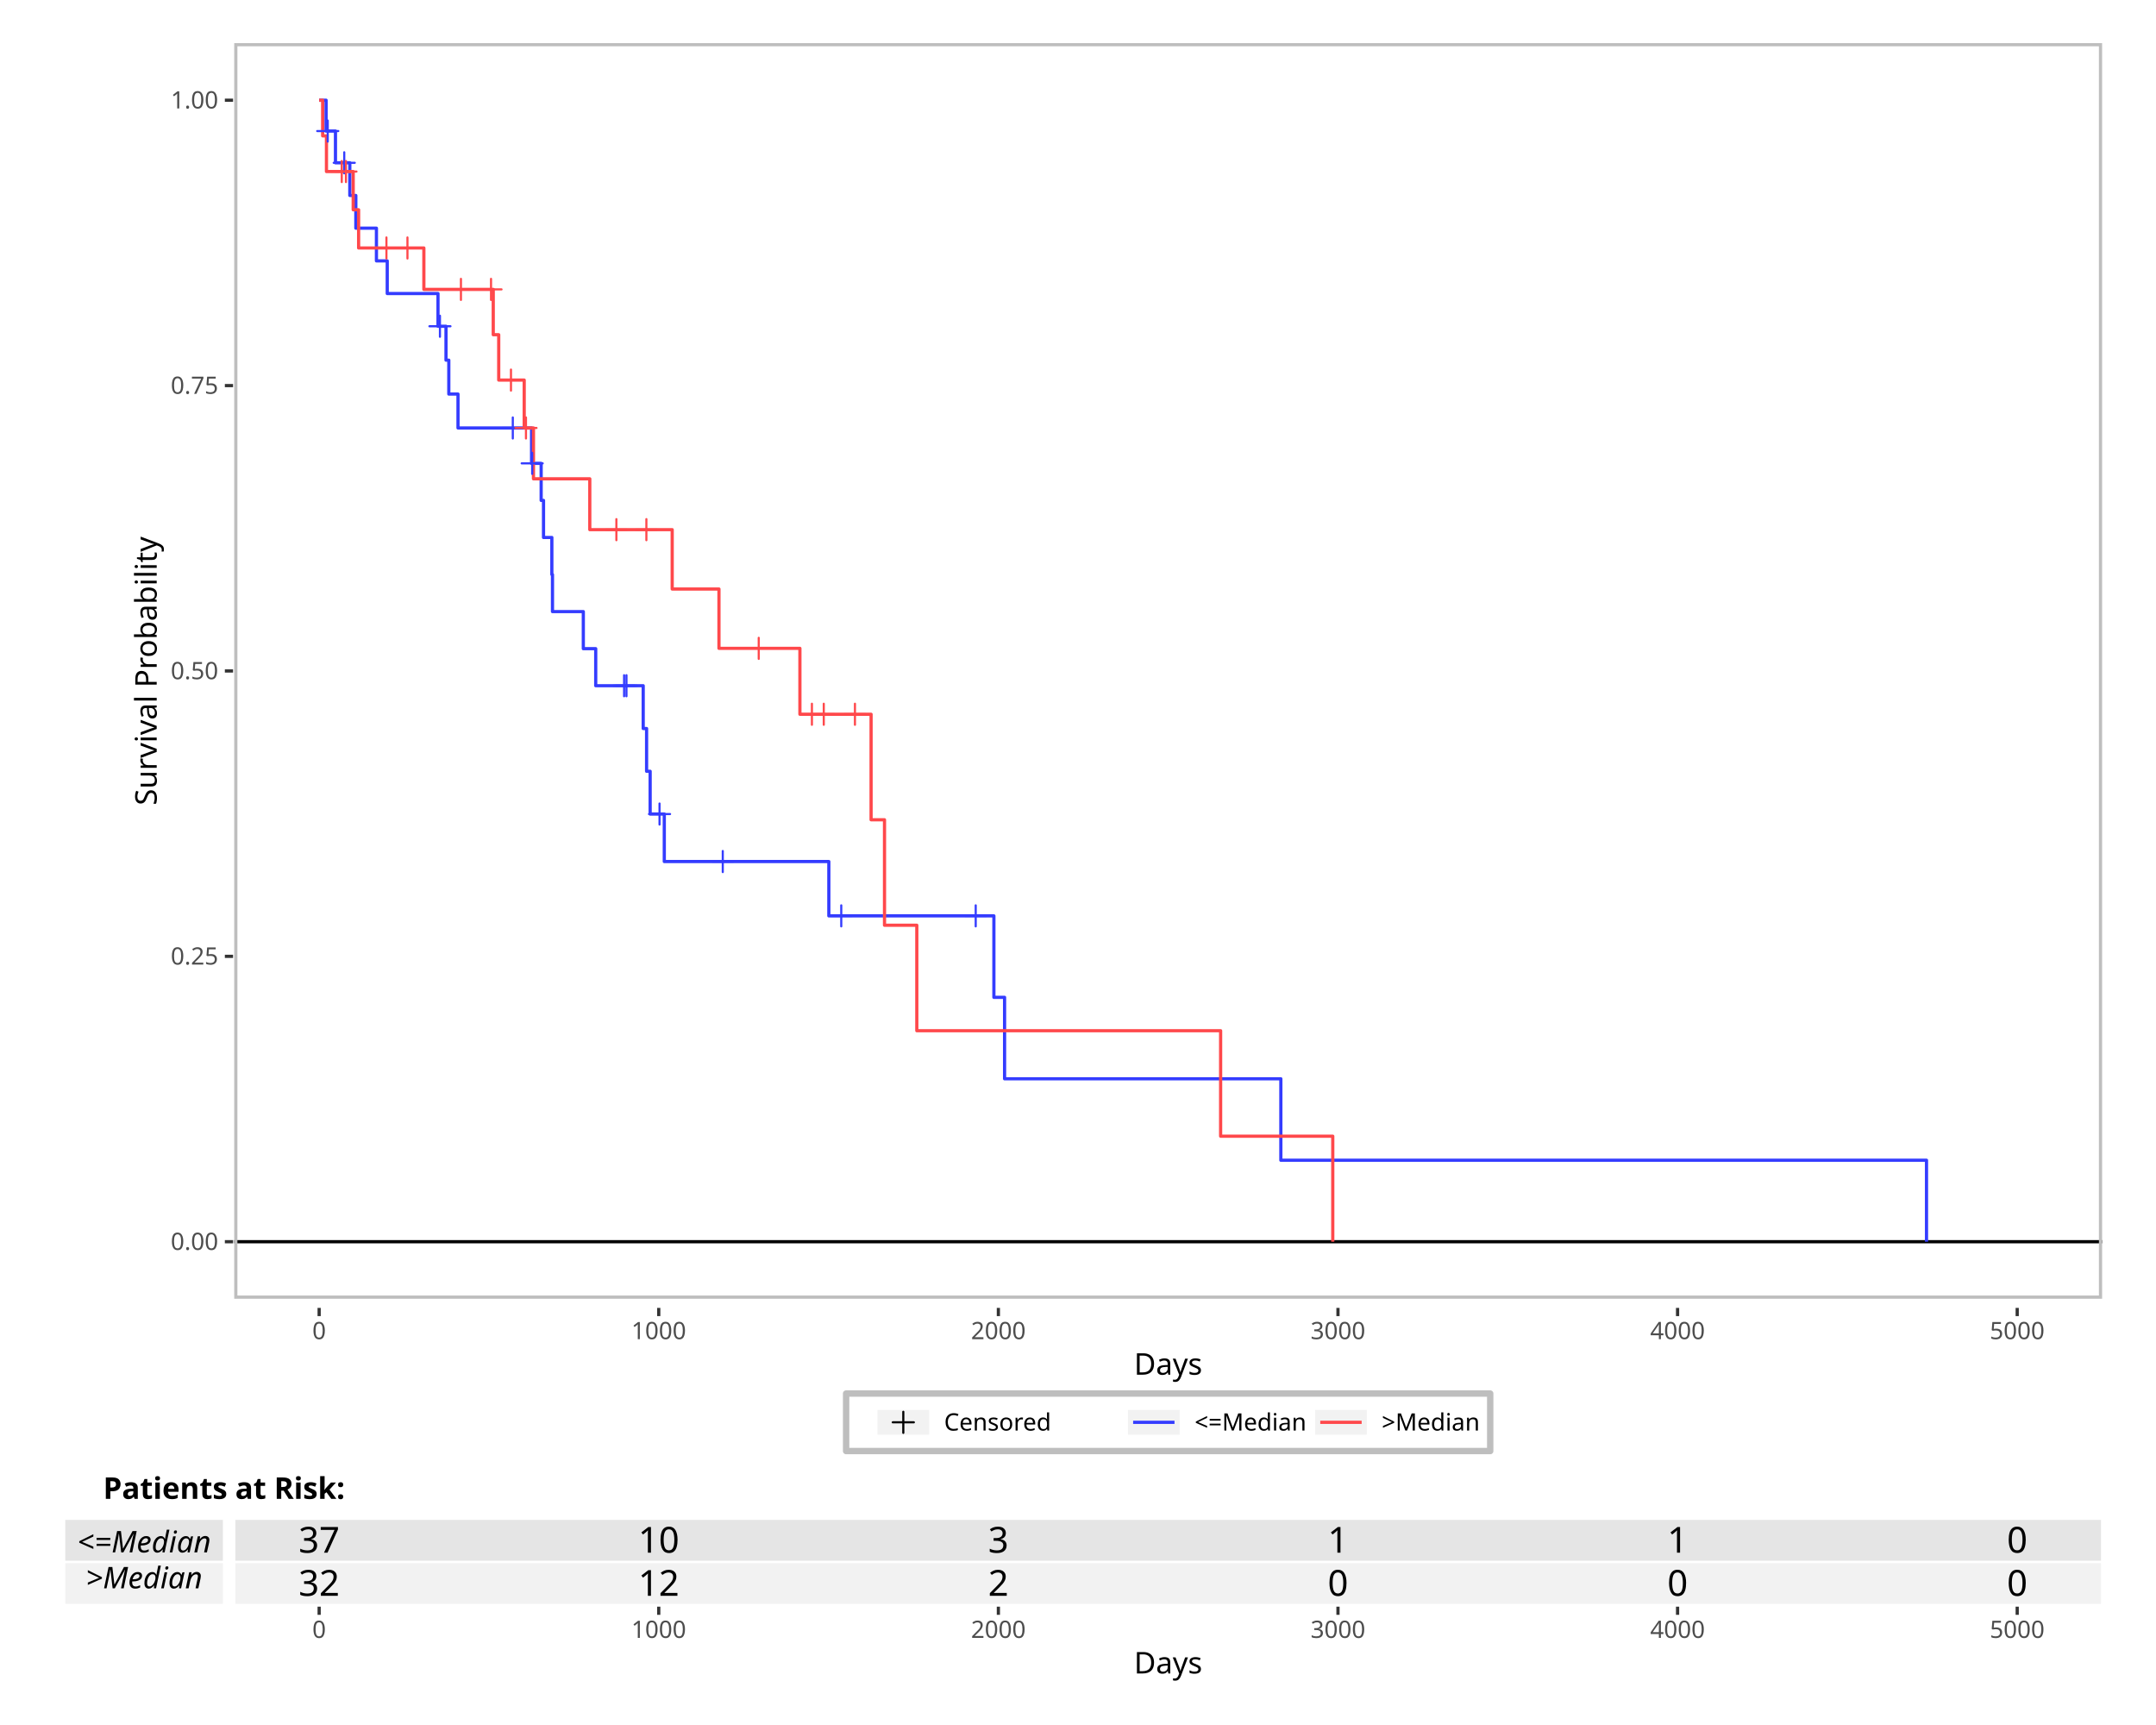
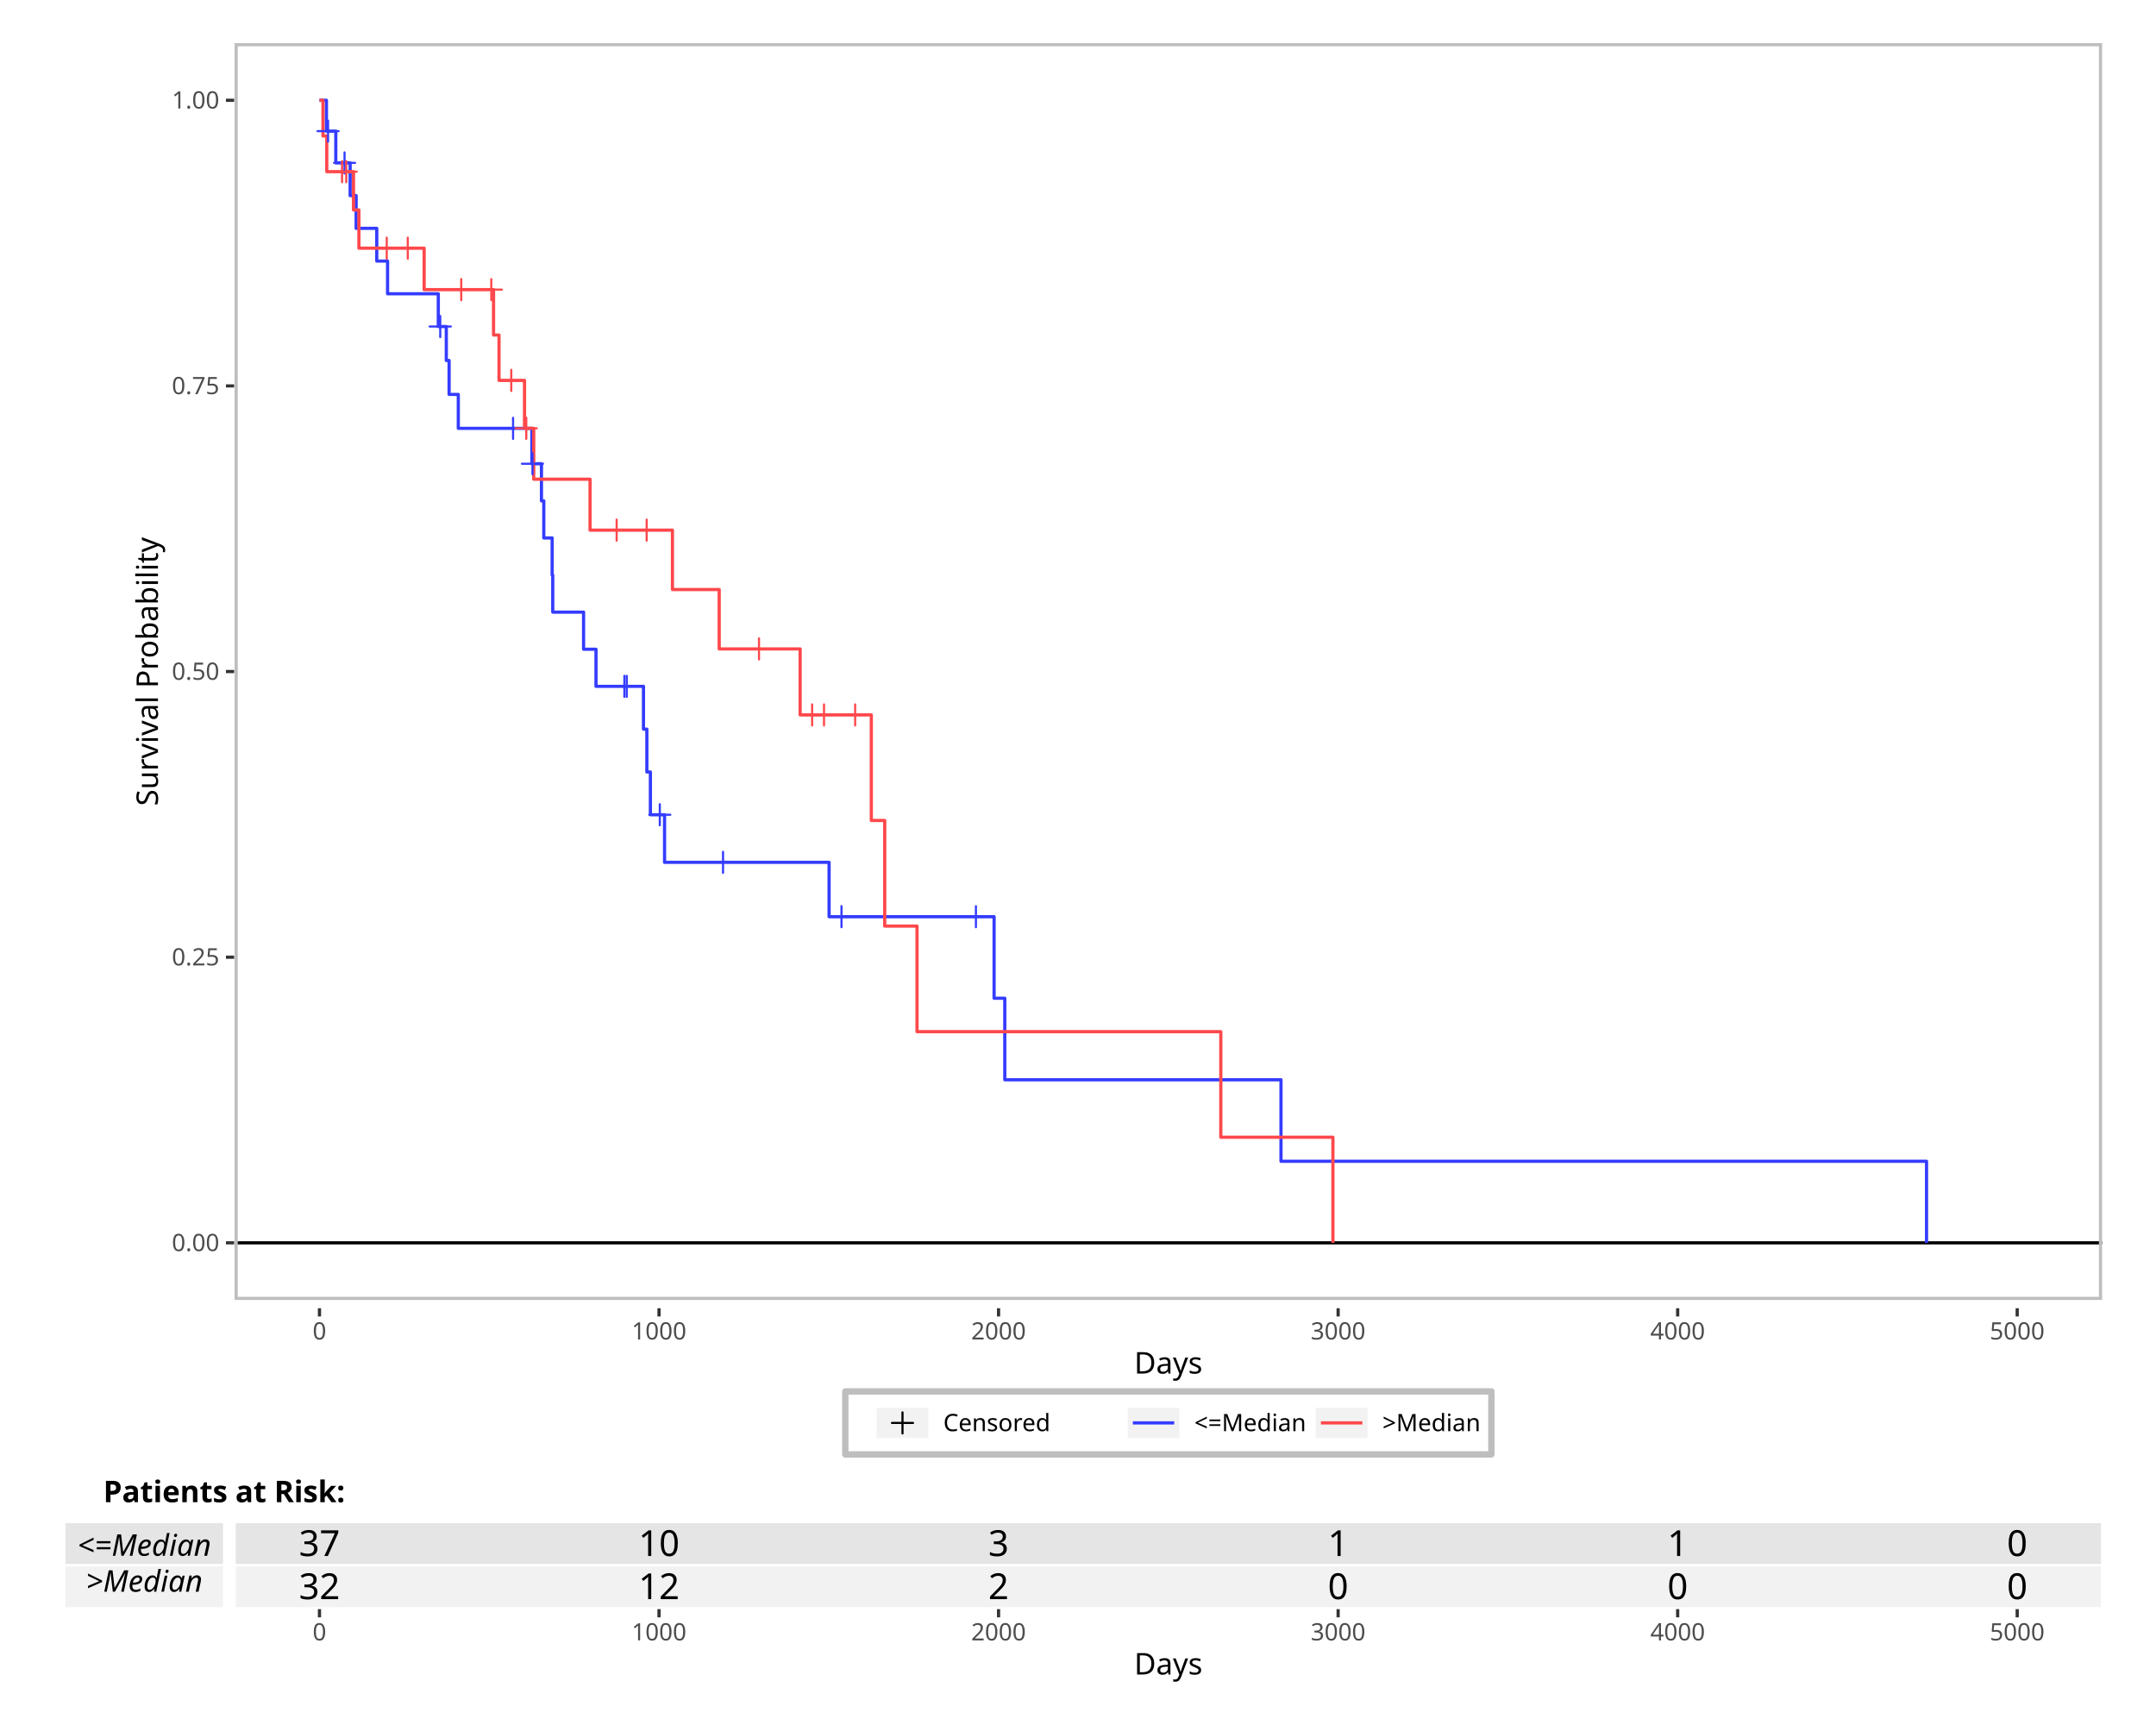
<svg xmlns="http://www.w3.org/2000/svg" class="svglite" data-engine-version="2.0" width="720.00pt" height="576.00pt" viewBox="0 0 720.00 576.00">
  <defs>
    <style type="text/css">
    .svglite line, .svglite polyline, .svglite polygon, .svglite path, .svglite rect, .svglite circle {
      fill: none;
      stroke: #000000;
      stroke-linecap: round;
      stroke-linejoin: round;
      stroke-miterlimit: 10.00;
    }
  </style>
  </defs>
  <rect width="100%" height="100%" style="stroke: none; fill: #FFFFFF;" />
  <defs>
    <clipPath id="cpMC4wMHw3MjAuMDB8MC4wMHw1NzYuMDA=">
      <rect x="0.00" y="0.00" width="720.00" height="576.00" />
    </clipPath>
  </defs>
  <g clip-path="url(#cpMC4wMHw3MjAuMDB8MC4wMHw1NzYuMDA=)">
</g>
  <defs>
-     <clipPath id="cpNzguMjJ8NzAyLjAwfDE0LjQwfDQzMy42Nw==">
-       <rect x="78.22" y="14.40" width="623.78" height="419.27" />
+     <clipPath id="cpNzguMzR8NzAyLjAwfDE0LjQwfDQzNC4wOA==">
+       <rect x="78.34" y="14.40" width="623.66" height="419.68" />
    </clipPath>
  </defs>
-   <g clip-path="url(#cpNzguMjJ8NzAyLjAwfDE0LjQwfDQzMy42Nw==)">
-     <polyline points="106.58,433.67 106.58,14.40 " style="stroke-width: 4.27; stroke: #FFFFFF; stroke-linecap: butt;" />
-     <polyline points="219.99,433.67 219.99,14.40 " style="stroke-width: 4.27; stroke: #FFFFFF; stroke-linecap: butt;" />
-     <polyline points="333.41,433.67 333.41,14.40 " style="stroke-width: 4.27; stroke: #FFFFFF; stroke-linecap: butt;" />
-     <polyline points="446.82,433.67 446.82,14.40 " style="stroke-width: 4.27; stroke: #FFFFFF; stroke-linecap: butt;" />
-     <polyline points="560.23,433.67 560.23,14.40 " style="stroke-width: 4.27; stroke: #FFFFFF; stroke-linecap: butt;" />
-     <polyline points="673.65,433.67 673.65,14.40 " style="stroke-width: 4.27; stroke: #FFFFFF; stroke-linecap: butt;" />
-     <line x1="78.22" y1="414.62" x2="702.00" y2="414.62" style="stroke-width: 1.07; stroke-linecap: butt;" />
-     <polyline points="106.58,33.46 108.90,33.46 108.90,43.76 109.45,43.76 109.45,43.76 112.03,43.76 112.03,54.36 114.96,54.36 114.96,54.36 116.82,54.36 116.82,65.27 118.83,65.27 118.83,76.19 125.71,76.19 125.71,87.11 129.32,87.11 129.32,98.02 146.27,98.02 146.27,108.94 146.92,108.94 146.92,108.94 148.94,108.94 148.94,120.26 149.88,120.26 149.88,131.58 152.95,131.58 152.95,142.90 171.25,142.90 171.25,142.90 177.52,142.90 177.52,154.72 177.72,154.72 177.72,154.72 180.72,154.72 180.72,167.09 181.51,167.09 181.51,179.47 184.29,179.47 184.29,191.85 184.50,191.85 184.50,204.22 194.80,204.22 194.80,216.60 198.94,216.60 198.94,228.97 208.42,228.97 208.42,228.97 209.21,228.97 209.21,228.97 214.80,228.97 214.80,243.26 215.93,243.26 215.93,257.54 217.12,257.54 217.12,271.82 220.25,271.82 220.25,271.82 221.84,271.82 221.84,287.68 241.37,287.68 241.37,287.68 276.79,287.68 276.79,305.82 280.94,305.82 280.94,305.82 325.84,305.82 325.84,305.82 331.91,305.82 331.91,333.02 335.48,333.02 335.48,360.22 427.74,360.22 427.74,387.42 643.36,387.42 643.36,414.62 " style="stroke-width: 1.07; stroke: #343CFF; stroke-linecap: butt;" />
-     <polyline points="106.58,33.46 107.75,33.46 107.75,45.37 109.02,45.37 109.02,57.28 114.13,57.28 114.13,57.28 115.53,57.28 115.53,57.28 117.95,57.28 117.95,70.04 119.76,70.04 119.76,82.80 129.05,82.80 129.05,82.80 136.07,82.80 136.07,82.80 141.55,82.80 141.55,96.63 153.93,96.63 153.93,96.63 163.98,96.63 163.98,96.63 164.72,96.63 164.72,111.77 166.55,111.77 166.55,126.91 170.64,126.91 170.64,126.91 175.06,126.91 175.06,142.90 175.65,142.90 175.65,142.90 178.15,142.90 178.15,159.88 196.96,159.88 196.96,176.86 205.84,176.86 205.84,176.86 215.86,176.86 215.86,176.86 224.48,176.86 224.48,196.68 240.10,196.68 240.10,216.49 253.38,216.49 253.38,216.49 267.13,216.49 267.13,238.50 271.14,238.50 271.14,238.50 275.10,238.50 275.10,238.50 285.51,238.50 285.51,238.50 290.90,238.50 290.90,273.73 295.38,273.73 295.38,308.95 306.17,308.95 306.17,344.17 407.63,344.17 407.63,379.39 445.08,379.39 445.08,414.62 " style="stroke-width: 1.07; stroke: #FF484B; stroke-linecap: butt;" />
-     <line x1="105.93" y1="43.76" x2="112.97" y2="43.76" style="stroke-width: 0.71; stroke: #343CFF;" />
-     <line x1="109.45" y1="47.28" x2="109.45" y2="40.24" style="stroke-width: 0.71; stroke: #343CFF;" />
-     <line x1="111.44" y1="54.36" x2="118.48" y2="54.36" style="stroke-width: 0.71; stroke: #343CFF;" />
-     <line x1="114.96" y1="57.87" x2="114.96" y2="50.84" style="stroke-width: 0.71; stroke: #343CFF;" />
-     <line x1="143.40" y1="108.94" x2="150.44" y2="108.94" style="stroke-width: 0.71; stroke: #343CFF;" />
-     <line x1="146.92" y1="112.46" x2="146.92" y2="105.42" style="stroke-width: 0.71; stroke: #343CFF;" />
-     <line x1="167.73" y1="142.90" x2="174.77" y2="142.90" style="stroke-width: 0.71; stroke: #343CFF;" />
-     <line x1="171.25" y1="146.42" x2="171.25" y2="139.39" style="stroke-width: 0.71; stroke: #343CFF;" />
-     <line x1="174.21" y1="154.72" x2="181.24" y2="154.72" style="stroke-width: 0.71; stroke: #343CFF;" />
-     <line x1="177.72" y1="158.24" x2="177.72" y2="151.20" style="stroke-width: 0.71; stroke: #343CFF;" />
-     <line x1="204.90" y1="228.97" x2="211.93" y2="228.97" style="stroke-width: 0.71; stroke: #343CFF;" />
-     <line x1="208.42" y1="232.49" x2="208.42" y2="225.46" style="stroke-width: 0.71; stroke: #343CFF;" />
-     <line x1="205.69" y1="228.97" x2="212.72" y2="228.97" style="stroke-width: 0.71; stroke: #343CFF;" />
-     <line x1="209.21" y1="232.49" x2="209.21" y2="225.46" style="stroke-width: 0.71; stroke: #343CFF;" />
-     <line x1="216.73" y1="271.82" x2="223.77" y2="271.82" style="stroke-width: 0.71; stroke: #343CFF;" />
-     <line x1="220.25" y1="275.33" x2="220.25" y2="268.30" style="stroke-width: 0.71; stroke: #343CFF;" />
-     <line x1="237.85" y1="287.68" x2="244.89" y2="287.68" style="stroke-width: 0.71; stroke: #343CFF;" />
-     <line x1="241.37" y1="291.20" x2="241.37" y2="284.16" style="stroke-width: 0.71; stroke: #343CFF;" />
-     <line x1="277.43" y1="305.82" x2="284.46" y2="305.82" style="stroke-width: 0.71; stroke: #343CFF;" />
-     <line x1="280.94" y1="309.33" x2="280.94" y2="302.30" style="stroke-width: 0.71; stroke: #343CFF;" />
-     <line x1="322.32" y1="305.82" x2="329.36" y2="305.82" style="stroke-width: 0.71; stroke: #343CFF;" />
-     <line x1="325.84" y1="309.33" x2="325.84" y2="302.30" style="stroke-width: 0.71; stroke: #343CFF;" />
-     <line x1="110.61" y1="57.28" x2="117.64" y2="57.28" style="stroke-width: 0.71; stroke: #FF484B;" />
-     <line x1="114.13" y1="60.80" x2="114.13" y2="53.76" style="stroke-width: 0.71; stroke: #FF484B;" />
-     <line x1="112.01" y1="57.28" x2="119.05" y2="57.28" style="stroke-width: 0.71; stroke: #FF484B;" />
-     <line x1="115.53" y1="60.80" x2="115.53" y2="53.76" style="stroke-width: 0.71; stroke: #FF484B;" />
-     <line x1="125.53" y1="82.80" x2="132.56" y2="82.80" style="stroke-width: 0.71; stroke: #FF484B;" />
-     <line x1="129.05" y1="86.32" x2="129.05" y2="79.29" style="stroke-width: 0.71; stroke: #FF484B;" />
-     <line x1="132.55" y1="82.80" x2="139.59" y2="82.80" style="stroke-width: 0.71; stroke: #FF484B;" />
-     <line x1="136.07" y1="86.32" x2="136.07" y2="79.29" style="stroke-width: 0.71; stroke: #FF484B;" />
-     <line x1="150.41" y1="96.63" x2="157.45" y2="96.63" style="stroke-width: 0.71; stroke: #FF484B;" />
-     <line x1="153.93" y1="100.15" x2="153.93" y2="93.11" style="stroke-width: 0.71; stroke: #FF484B;" />
-     <line x1="160.46" y1="96.63" x2="167.49" y2="96.63" style="stroke-width: 0.71; stroke: #FF484B;" />
-     <line x1="163.98" y1="100.15" x2="163.98" y2="93.11" style="stroke-width: 0.71; stroke: #FF484B;" />
-     <line x1="167.13" y1="126.91" x2="174.16" y2="126.91" style="stroke-width: 0.71; stroke: #FF484B;" />
-     <line x1="170.64" y1="130.43" x2="170.64" y2="123.40" style="stroke-width: 0.71; stroke: #FF484B;" />
-     <line x1="172.13" y1="142.90" x2="179.17" y2="142.90" style="stroke-width: 0.71; stroke: #FF484B;" />
-     <line x1="175.65" y1="146.42" x2="175.65" y2="139.38" style="stroke-width: 0.71; stroke: #FF484B;" />
-     <line x1="202.32" y1="176.86" x2="209.36" y2="176.86" style="stroke-width: 0.71; stroke: #FF484B;" />
-     <line x1="205.84" y1="180.38" x2="205.84" y2="173.34" style="stroke-width: 0.71; stroke: #FF484B;" />
-     <line x1="212.34" y1="176.86" x2="219.38" y2="176.86" style="stroke-width: 0.71; stroke: #FF484B;" />
-     <line x1="215.86" y1="180.38" x2="215.86" y2="173.34" style="stroke-width: 0.71; stroke: #FF484B;" />
-     <line x1="249.87" y1="216.49" x2="256.90" y2="216.49" style="stroke-width: 0.71; stroke: #FF484B;" />
-     <line x1="253.38" y1="220.01" x2="253.38" y2="212.97" style="stroke-width: 0.71; stroke: #FF484B;" />
-     <line x1="267.62" y1="238.50" x2="274.66" y2="238.50" style="stroke-width: 0.71; stroke: #FF484B;" />
-     <line x1="271.14" y1="242.02" x2="271.14" y2="234.98" style="stroke-width: 0.71; stroke: #FF484B;" />
-     <line x1="271.59" y1="238.50" x2="278.62" y2="238.50" style="stroke-width: 0.71; stroke: #FF484B;" />
-     <line x1="275.10" y1="242.02" x2="275.10" y2="234.98" style="stroke-width: 0.71; stroke: #FF484B;" />
-     <line x1="281.99" y1="238.50" x2="289.03" y2="238.50" style="stroke-width: 0.71; stroke: #FF484B;" />
-     <line x1="285.51" y1="242.02" x2="285.51" y2="234.98" style="stroke-width: 0.71; stroke: #FF484B;" />
-     <rect x="78.22" y="14.40" width="623.78" height="419.27" style="stroke-width: 2.13; stroke: #BEBEBE;" />
+   <g clip-path="url(#cpNzguMzR8NzAyLjAwfDE0LjQwfDQzNC4wOA==)">
+     <polyline points="106.69,434.08 106.69,14.40 " style="stroke-width: 4.27; stroke: #FFFFFF; stroke-linecap: butt;" />
+     <polyline points="220.08,434.08 220.08,14.40 " style="stroke-width: 4.27; stroke: #FFFFFF; stroke-linecap: butt;" />
+     <polyline points="333.47,434.08 333.47,14.40 " style="stroke-width: 4.27; stroke: #FFFFFF; stroke-linecap: butt;" />
+     <polyline points="446.87,434.08 446.87,14.40 " style="stroke-width: 4.27; stroke: #FFFFFF; stroke-linecap: butt;" />
+     <polyline points="560.26,434.08 560.26,14.40 " style="stroke-width: 4.27; stroke: #FFFFFF; stroke-linecap: butt;" />
+     <polyline points="673.65,434.08 673.65,14.40 " style="stroke-width: 4.27; stroke: #FFFFFF; stroke-linecap: butt;" />
+     <line x1="78.34" y1="415.00" x2="702.00" y2="415.00" style="stroke-width: 1.07; stroke-linecap: butt;" />
+     <polyline points="106.69,33.48 109.01,33.48 109.01,43.79 109.56,43.79 109.56,43.79 112.14,43.79 112.14,54.39 115.06,54.39 115.06,54.39 116.93,54.39 116.93,65.32 118.93,65.32 118.93,76.25 125.82,76.25 125.82,87.18 129.43,87.18 129.43,98.10 146.37,98.10 146.37,109.03 147.02,109.03 147.02,109.03 149.04,109.03 149.04,120.36 149.98,120.36 149.98,131.70 153.05,131.70 153.05,143.03 171.34,143.03 171.34,143.03 177.62,143.03 177.62,154.85 177.82,154.85 177.82,154.85 180.82,154.85 180.82,167.24 181.60,167.24 181.60,179.63 184.39,179.63 184.39,192.02 184.59,192.02 184.59,204.40 194.89,204.40 194.89,216.79 199.03,216.79 199.03,229.18 208.51,229.18 208.51,229.18 209.30,229.18 209.30,229.18 214.89,229.18 214.89,243.47 216.02,243.47 216.02,257.77 217.20,257.77 217.20,272.06 220.34,272.06 220.34,272.06 221.93,272.06 221.93,287.94 241.46,287.94 241.46,287.94 276.87,287.94 276.87,306.10 281.02,306.10 281.02,306.10 325.91,306.10 325.91,306.10 331.98,306.10 331.98,333.32 335.55,333.32 335.55,360.55 427.79,360.55 427.79,387.77 643.37,387.77 643.37,415.00 " style="stroke-width: 1.07; stroke: #343CFF; stroke-linecap: butt;" />
+     <polyline points="106.69,33.48 107.86,33.48 107.86,45.40 109.13,45.40 109.13,57.32 114.23,57.32 114.23,57.32 115.63,57.32 115.63,57.32 118.05,57.32 118.05,70.10 119.86,70.10 119.86,82.87 129.15,82.87 129.15,82.87 136.18,82.87 136.18,82.87 141.65,82.87 141.65,96.71 154.03,96.71 154.03,96.71 164.07,96.71 164.07,96.71 164.82,96.71 164.82,111.87 166.65,111.87 166.65,127.02 170.74,127.02 170.74,127.02 175.16,127.02 175.16,143.02 175.75,143.02 175.75,143.02 178.24,143.02 178.24,160.02 197.05,160.02 197.05,177.02 205.93,177.02 205.93,177.02 215.95,177.02 215.95,177.02 224.56,177.02 224.56,196.85 240.18,196.85 240.18,216.68 253.47,216.68 253.47,216.68 267.21,216.68 267.21,238.72 271.22,238.72 271.22,238.72 275.18,238.72 275.18,238.72 285.58,238.72 285.58,238.72 290.98,238.72 290.98,273.97 295.45,273.97 295.45,309.23 306.24,309.23 306.24,344.49 407.69,344.49 407.69,379.74 445.13,379.74 445.13,415.00 " style="stroke-width: 1.07; stroke: #FF484B; stroke-linecap: butt;" />
+     <line x1="106.04" y1="43.79" x2="113.08" y2="43.79" style="stroke-width: 0.71; stroke: #343CFF;" />
+     <line x1="109.56" y1="47.31" x2="109.56" y2="40.27" style="stroke-width: 0.71; stroke: #343CFF;" />
+     <line x1="111.55" y1="54.39" x2="118.58" y2="54.39" style="stroke-width: 0.71; stroke: #343CFF;" />
+     <line x1="115.06" y1="57.91" x2="115.06" y2="50.87" style="stroke-width: 0.71; stroke: #343CFF;" />
+     <line x1="143.50" y1="109.03" x2="150.54" y2="109.03" style="stroke-width: 0.71; stroke: #343CFF;" />
+     <line x1="147.02" y1="112.55" x2="147.02" y2="105.51" style="stroke-width: 0.71; stroke: #343CFF;" />
+     <line x1="167.82" y1="143.03" x2="174.86" y2="143.03" style="stroke-width: 0.71; stroke: #343CFF;" />
+     <line x1="171.34" y1="146.55" x2="171.34" y2="139.51" style="stroke-width: 0.71; stroke: #343CFF;" />
+     <line x1="174.30" y1="154.85" x2="181.34" y2="154.85" style="stroke-width: 0.71; stroke: #343CFF;" />
+     <line x1="177.82" y1="158.37" x2="177.82" y2="151.33" style="stroke-width: 0.71; stroke: #343CFF;" />
+     <line x1="204.99" y1="229.18" x2="212.02" y2="229.18" style="stroke-width: 0.71; stroke: #343CFF;" />
+     <line x1="208.51" y1="232.70" x2="208.51" y2="225.66" style="stroke-width: 0.71; stroke: #343CFF;" />
+     <line x1="205.78" y1="229.18" x2="212.81" y2="229.18" style="stroke-width: 0.71; stroke: #343CFF;" />
+     <line x1="209.30" y1="232.70" x2="209.30" y2="225.66" style="stroke-width: 0.71; stroke: #343CFF;" />
+     <line x1="216.82" y1="272.06" x2="223.86" y2="272.06" style="stroke-width: 0.71; stroke: #343CFF;" />
+     <line x1="220.34" y1="275.58" x2="220.34" y2="268.54" style="stroke-width: 0.71; stroke: #343CFF;" />
+     <line x1="237.94" y1="287.94" x2="244.98" y2="287.94" style="stroke-width: 0.71; stroke: #343CFF;" />
+     <line x1="241.46" y1="291.46" x2="241.46" y2="284.43" style="stroke-width: 0.71; stroke: #343CFF;" />
+     <line x1="277.50" y1="306.10" x2="284.54" y2="306.10" style="stroke-width: 0.71; stroke: #343CFF;" />
+     <line x1="281.02" y1="309.61" x2="281.02" y2="302.58" style="stroke-width: 0.71; stroke: #343CFF;" />
+     <line x1="322.39" y1="306.10" x2="329.43" y2="306.10" style="stroke-width: 0.71; stroke: #343CFF;" />
+     <line x1="325.91" y1="309.61" x2="325.91" y2="302.58" style="stroke-width: 0.71; stroke: #343CFF;" />
+     <line x1="110.71" y1="57.32" x2="117.75" y2="57.32" style="stroke-width: 0.71; stroke: #FF484B;" />
+     <line x1="114.23" y1="60.84" x2="114.23" y2="53.80" style="stroke-width: 0.71; stroke: #FF484B;" />
+     <line x1="112.12" y1="57.32" x2="119.15" y2="57.32" style="stroke-width: 0.71; stroke: #FF484B;" />
+     <line x1="115.63" y1="60.84" x2="115.63" y2="53.80" style="stroke-width: 0.71; stroke: #FF484B;" />
+     <line x1="125.63" y1="82.87" x2="132.67" y2="82.87" style="stroke-width: 0.71; stroke: #FF484B;" />
+     <line x1="129.15" y1="86.39" x2="129.15" y2="79.35" style="stroke-width: 0.71; stroke: #FF484B;" />
+     <line x1="132.66" y1="82.87" x2="139.70" y2="82.87" style="stroke-width: 0.71; stroke: #FF484B;" />
+     <line x1="136.18" y1="86.39" x2="136.18" y2="79.35" style="stroke-width: 0.71; stroke: #FF484B;" />
+     <line x1="150.51" y1="96.71" x2="157.55" y2="96.71" style="stroke-width: 0.71; stroke: #FF484B;" />
+     <line x1="154.03" y1="100.23" x2="154.03" y2="93.19" style="stroke-width: 0.71; stroke: #FF484B;" />
+     <line x1="160.56" y1="96.71" x2="167.59" y2="96.71" style="stroke-width: 0.71; stroke: #FF484B;" />
+     <line x1="164.07" y1="100.23" x2="164.07" y2="93.19" style="stroke-width: 0.71; stroke: #FF484B;" />
+     <line x1="167.22" y1="127.02" x2="174.26" y2="127.02" style="stroke-width: 0.71; stroke: #FF484B;" />
+     <line x1="170.74" y1="130.54" x2="170.74" y2="123.50" style="stroke-width: 0.71; stroke: #FF484B;" />
+     <line x1="172.23" y1="143.02" x2="179.26" y2="143.02" style="stroke-width: 0.71; stroke: #FF484B;" />
+     <line x1="175.75" y1="146.54" x2="175.75" y2="139.50" style="stroke-width: 0.71; stroke: #FF484B;" />
+     <line x1="202.41" y1="177.02" x2="209.45" y2="177.02" style="stroke-width: 0.71; stroke: #FF484B;" />
+     <line x1="205.93" y1="180.54" x2="205.93" y2="173.50" style="stroke-width: 0.71; stroke: #FF484B;" />
+     <line x1="212.43" y1="177.02" x2="219.47" y2="177.02" style="stroke-width: 0.71; stroke: #FF484B;" />
+     <line x1="215.95" y1="180.54" x2="215.95" y2="173.50" style="stroke-width: 0.71; stroke: #FF484B;" />
+     <line x1="249.95" y1="216.68" x2="256.99" y2="216.68" style="stroke-width: 0.71; stroke: #FF484B;" />
+     <line x1="253.47" y1="220.20" x2="253.47" y2="213.16" style="stroke-width: 0.71; stroke: #FF484B;" />
+     <line x1="267.70" y1="238.72" x2="274.74" y2="238.72" style="stroke-width: 0.71; stroke: #FF484B;" />
+     <line x1="271.22" y1="242.24" x2="271.22" y2="235.20" style="stroke-width: 0.71; stroke: #FF484B;" />
+     <line x1="271.66" y1="238.72" x2="278.70" y2="238.72" style="stroke-width: 0.71; stroke: #FF484B;" />
+     <line x1="275.18" y1="242.24" x2="275.18" y2="235.20" style="stroke-width: 0.71; stroke: #FF484B;" />
+     <line x1="282.06" y1="238.72" x2="289.10" y2="238.72" style="stroke-width: 0.71; stroke: #FF484B;" />
+     <line x1="285.58" y1="242.24" x2="285.58" y2="235.20" style="stroke-width: 0.71; stroke: #FF484B;" />
+     <rect x="78.34" y="14.40" width="623.66" height="419.68" style="stroke-width: 2.13; stroke: #BEBEBE;" />
  </g>
  <g clip-path="url(#cpMC4wMHw3MjAuMDB8MC4wMHw1NzYuMDA=)">
-     <text x="72.89" y="417.37" text-anchor="end" style="font-size: 8.00px; fill: #4D4D4D; font-family: sans;" textLength="15.57px" lengthAdjust="spacingAndGlyphs">0.00</text>
-     <text x="72.89" y="322.08" text-anchor="end" style="font-size: 8.00px; fill: #4D4D4D; font-family: sans;" textLength="15.57px" lengthAdjust="spacingAndGlyphs">0.25</text>
-     <text x="72.89" y="226.79" text-anchor="end" style="font-size: 8.00px; fill: #4D4D4D; font-family: sans;" textLength="15.57px" lengthAdjust="spacingAndGlyphs">0.50</text>
-     <text x="72.89" y="131.50" text-anchor="end" style="font-size: 8.00px; fill: #4D4D4D; font-family: sans;" textLength="15.57px" lengthAdjust="spacingAndGlyphs">0.75</text>
-     <text x="72.89" y="36.21" text-anchor="end" style="font-size: 8.00px; fill: #4D4D4D; font-family: sans;" textLength="15.57px" lengthAdjust="spacingAndGlyphs">1.00</text>
-     <polyline points="75.09,414.62 77.83,414.62 " style="stroke-width: 1.07; stroke: #333333; stroke-linecap: butt;" />
-     <polyline points="75.09,319.33 77.83,319.33 " style="stroke-width: 1.07; stroke: #333333; stroke-linecap: butt;" />
-     <polyline points="75.09,224.04 77.83,224.04 " style="stroke-width: 1.07; stroke: #333333; stroke-linecap: butt;" />
-     <polyline points="75.09,128.75 77.83,128.75 " style="stroke-width: 1.07; stroke: #333333; stroke-linecap: butt;" />
-     <polyline points="75.09,33.46 77.83,33.46 " style="stroke-width: 1.07; stroke: #333333; stroke-linecap: butt;" />
-     <text transform="translate(52.33,224.04) rotate(-90)" text-anchor="middle" style="font-size: 10.00px; font-family: sans;" textLength="85.04px" lengthAdjust="spacingAndGlyphs">Survival Probability</text>
-     <polyline points="106.58,439.46 106.58,436.72 " style="stroke-width: 1.07; stroke: #333333; stroke-linecap: butt;" />
-     <polyline points="219.99,439.46 219.99,436.72 " style="stroke-width: 1.07; stroke: #333333; stroke-linecap: butt;" />
-     <polyline points="333.41,439.46 333.41,436.72 " style="stroke-width: 1.07; stroke: #333333; stroke-linecap: butt;" />
-     <polyline points="446.82,439.46 446.82,436.72 " style="stroke-width: 1.07; stroke: #333333; stroke-linecap: butt;" />
-     <polyline points="560.23,439.46 560.23,436.72 " style="stroke-width: 1.07; stroke: #333333; stroke-linecap: butt;" />
-     <polyline points="673.65,439.46 673.65,436.72 " style="stroke-width: 1.07; stroke: #333333; stroke-linecap: butt;" />
-     <text x="106.58" y="447.16" text-anchor="middle" style="font-size: 8.00px; fill: #4D4D4D; font-family: sans;" textLength="4.45px" lengthAdjust="spacingAndGlyphs">0</text>
-     <text x="219.99" y="447.16" text-anchor="middle" style="font-size: 8.00px; fill: #4D4D4D; font-family: sans;" textLength="17.80px" lengthAdjust="spacingAndGlyphs">1000</text>
-     <text x="333.41" y="447.16" text-anchor="middle" style="font-size: 8.00px; fill: #4D4D4D; font-family: sans;" textLength="17.80px" lengthAdjust="spacingAndGlyphs">2000</text>
-     <text x="446.82" y="447.16" text-anchor="middle" style="font-size: 8.00px; fill: #4D4D4D; font-family: sans;" textLength="17.80px" lengthAdjust="spacingAndGlyphs">3000</text>
-     <text x="560.23" y="447.16" text-anchor="middle" style="font-size: 8.00px; fill: #4D4D4D; font-family: sans;" textLength="17.80px" lengthAdjust="spacingAndGlyphs">4000</text>
-     <text x="673.65" y="447.16" text-anchor="middle" style="font-size: 8.00px; fill: #4D4D4D; font-family: sans;" textLength="17.80px" lengthAdjust="spacingAndGlyphs">5000</text>
-     <text x="390.11" y="459.03" text-anchor="middle" style="font-size: 10.00px; font-family: sans;" textLength="22.79px" lengthAdjust="spacingAndGlyphs">Days</text>
-     <rect x="282.56" y="465.32" width="215.10" height="19.21" style="stroke-width: 2.13; stroke: #BEBEBE;" />
-     <rect x="293.02" y="470.80" width="17.28" height="8.25" style="stroke-width: 1.07; stroke: none; fill: #F2F2F2;" />
-     <line x1="298.14" y1="474.93" x2="305.18" y2="474.93" style="stroke-width: 0.71;" />
-     <line x1="301.66" y1="478.45" x2="301.66" y2="471.41" style="stroke-width: 0.71;" />
-     <text x="315.28" y="477.68" style="font-size: 8.00px; font-family: sans;" textLength="34.69px" lengthAdjust="spacingAndGlyphs">Censored</text>
-     <rect x="376.68" y="470.80" width="17.28" height="8.25" style="stroke-width: 1.07; stroke: none; fill: #F2F2F2;" />
-     <line x1="378.41" y1="474.93" x2="392.23" y2="474.93" style="stroke-width: 1.07; stroke: #343CFF; stroke-linecap: butt;" />
-     <rect x="439.17" y="470.80" width="17.28" height="8.25" style="stroke-width: 1.07; stroke: none; fill: #F2F2F2;" />
-     <line x1="440.90" y1="474.93" x2="454.73" y2="474.93" style="stroke-width: 1.07; stroke: #FF484B; stroke-linecap: butt;" />
-     <text x="398.94" y="477.68" style="font-size: 8.00px; font-family: sans;" textLength="35.59px" lengthAdjust="spacingAndGlyphs">&lt;=Median</text>
-     <text x="461.43" y="477.68" style="font-size: 8.00px; font-family: sans;" textLength="30.92px" lengthAdjust="spacingAndGlyphs">&gt;Median</text>
-     <text x="74.81" y="500.49" text-anchor="middle" style="font-size: 10.00px; font-weight: bold; font-family: sans;" textLength="72.26px" lengthAdjust="spacingAndGlyphs">Patients at Risk:</text>
-     <rect x="78.22" y="521.53" width="623.78" height="14.40" style="stroke-width: 0.75; stroke: #FFFFFF; fill: #F2F2F2;" />
-     <rect x="78.22" y="507.13" width="623.78" height="14.40" style="stroke-width: 0.75; stroke: #FFFFFF; fill: #E5E5E5;" />
-     <text x="106.58" y="518.46" text-anchor="middle" style="font-size: 12.00px; font-family: sans;" textLength="13.35px" lengthAdjust="spacingAndGlyphs">37</text>
-     <text x="219.99" y="518.46" text-anchor="middle" style="font-size: 12.00px; font-family: sans;" textLength="13.35px" lengthAdjust="spacingAndGlyphs">10</text>
-     <text x="333.41" y="518.46" text-anchor="middle" style="font-size: 12.00px; font-family: sans;" textLength="6.67px" lengthAdjust="spacingAndGlyphs">3</text>
-     <text x="446.82" y="518.46" text-anchor="middle" style="font-size: 12.00px; font-family: sans;" textLength="6.67px" lengthAdjust="spacingAndGlyphs">1</text>
-     <text x="560.23" y="518.46" text-anchor="middle" style="font-size: 12.00px; font-family: sans;" textLength="6.67px" lengthAdjust="spacingAndGlyphs">1</text>
-     <text x="673.65" y="518.46" text-anchor="middle" style="font-size: 12.00px; font-family: sans;" textLength="6.67px" lengthAdjust="spacingAndGlyphs">0</text>
-     <text x="106.58" y="532.86" text-anchor="middle" style="font-size: 12.00px; font-family: sans;" textLength="13.35px" lengthAdjust="spacingAndGlyphs">32</text>
-     <text x="219.99" y="532.86" text-anchor="middle" style="font-size: 12.00px; font-family: sans;" textLength="13.35px" lengthAdjust="spacingAndGlyphs">12</text>
-     <text x="333.41" y="532.86" text-anchor="middle" style="font-size: 12.00px; font-family: sans;" textLength="6.67px" lengthAdjust="spacingAndGlyphs">2</text>
-     <text x="446.82" y="532.86" text-anchor="middle" style="font-size: 12.00px; font-family: sans;" textLength="6.67px" lengthAdjust="spacingAndGlyphs">0</text>
-     <text x="560.23" y="532.86" text-anchor="middle" style="font-size: 12.00px; font-family: sans;" textLength="6.67px" lengthAdjust="spacingAndGlyphs">0</text>
-     <text x="673.65" y="532.86" text-anchor="middle" style="font-size: 12.00px; font-family: sans;" textLength="6.67px" lengthAdjust="spacingAndGlyphs">0</text>
-     <rect x="21.42" y="521.53" width="53.39" height="14.40" style="stroke-width: 0.75; stroke: #FFFFFF; fill: #F2F2F2;" />
-     <rect x="21.42" y="507.13" width="53.39" height="14.40" style="stroke-width: 0.75; stroke: #FFFFFF; fill: #E5E5E5;" />
-     <text x="48.11" y="518.37" text-anchor="middle" style="font-size: 10.00px; font-style: italic; font-family: sans;" textLength="44.49px" lengthAdjust="spacingAndGlyphs">&lt;=Median</text>
-     <text x="48.11" y="530.37" text-anchor="middle" style="font-size: 10.00px; font-style: italic; font-family: sans;" textLength="38.65px" lengthAdjust="spacingAndGlyphs">&gt;Median</text>
-     <polyline points="106.58,539.22 106.58,536.48 " style="stroke-width: 1.07; stroke: #333333; stroke-linecap: butt;" />
-     <polyline points="219.99,539.22 219.99,536.48 " style="stroke-width: 1.07; stroke: #333333; stroke-linecap: butt;" />
-     <polyline points="333.41,539.22 333.41,536.48 " style="stroke-width: 1.07; stroke: #333333; stroke-linecap: butt;" />
-     <polyline points="446.82,539.22 446.82,536.48 " style="stroke-width: 1.07; stroke: #333333; stroke-linecap: butt;" />
-     <polyline points="560.23,539.22 560.23,536.48 " style="stroke-width: 1.07; stroke: #333333; stroke-linecap: butt;" />
-     <polyline points="673.65,539.22 673.65,536.48 " style="stroke-width: 1.07; stroke: #333333; stroke-linecap: butt;" />
-     <text x="106.58" y="546.92" text-anchor="middle" style="font-size: 8.00px; fill: #4D4D4D; font-family: sans;" textLength="4.45px" lengthAdjust="spacingAndGlyphs">0</text>
-     <text x="219.99" y="546.92" text-anchor="middle" style="font-size: 8.00px; fill: #4D4D4D; font-family: sans;" textLength="17.80px" lengthAdjust="spacingAndGlyphs">1000</text>
-     <text x="333.41" y="546.92" text-anchor="middle" style="font-size: 8.00px; fill: #4D4D4D; font-family: sans;" textLength="17.80px" lengthAdjust="spacingAndGlyphs">2000</text>
-     <text x="446.82" y="546.92" text-anchor="middle" style="font-size: 8.00px; fill: #4D4D4D; font-family: sans;" textLength="17.80px" lengthAdjust="spacingAndGlyphs">3000</text>
-     <text x="560.23" y="546.92" text-anchor="middle" style="font-size: 8.00px; fill: #4D4D4D; font-family: sans;" textLength="17.80px" lengthAdjust="spacingAndGlyphs">4000</text>
-     <text x="673.65" y="546.92" text-anchor="middle" style="font-size: 8.00px; fill: #4D4D4D; font-family: sans;" textLength="17.80px" lengthAdjust="spacingAndGlyphs">5000</text>
-     <text x="390.11" y="558.79" text-anchor="middle" style="font-size: 10.00px; font-family: sans;" textLength="22.79px" lengthAdjust="spacingAndGlyphs">Days</text>
+     <text x="73.26" y="417.75" text-anchor="end" style="font-size: 8.00px; fill: #4D4D4D; font-family: sans;" textLength="15.57px" lengthAdjust="spacingAndGlyphs">0.00</text>
+     <text x="73.26" y="322.37" text-anchor="end" style="font-size: 8.00px; fill: #4D4D4D; font-family: sans;" textLength="15.57px" lengthAdjust="spacingAndGlyphs">0.25</text>
+     <text x="73.26" y="226.99" text-anchor="end" style="font-size: 8.00px; fill: #4D4D4D; font-family: sans;" textLength="15.57px" lengthAdjust="spacingAndGlyphs">0.50</text>
+     <text x="73.26" y="131.61" text-anchor="end" style="font-size: 8.00px; fill: #4D4D4D; font-family: sans;" textLength="15.57px" lengthAdjust="spacingAndGlyphs">0.75</text>
+     <text x="73.26" y="36.23" text-anchor="end" style="font-size: 8.00px; fill: #4D4D4D; font-family: sans;" textLength="15.57px" lengthAdjust="spacingAndGlyphs">1.00</text>
+     <polyline points="75.45,415.00 78.19,415.00 " style="stroke-width: 1.07; stroke: #333333; stroke-linecap: butt;" />
+     <polyline points="75.45,319.62 78.19,319.62 " style="stroke-width: 1.07; stroke: #333333; stroke-linecap: butt;" />
+     <polyline points="75.45,224.24 78.19,224.24 " style="stroke-width: 1.07; stroke: #333333; stroke-linecap: butt;" />
+     <polyline points="75.45,128.86 78.19,128.86 " style="stroke-width: 1.07; stroke: #333333; stroke-linecap: butt;" />
+     <polyline points="75.45,33.48 78.19,33.48 " style="stroke-width: 1.07; stroke: #333333; stroke-linecap: butt;" />
+     <text transform="translate(52.75,224.24) rotate(-90)" text-anchor="middle" style="font-size: 10.00px; font-family: sans;" textLength="85.04px" lengthAdjust="spacingAndGlyphs">Survival Probability</text>
+     <polyline points="106.69,439.58 106.69,436.84 " style="stroke-width: 1.07; stroke: #333333; stroke-linecap: butt;" />
+     <polyline points="220.08,439.58 220.08,436.84 " style="stroke-width: 1.07; stroke: #333333; stroke-linecap: butt;" />
+     <polyline points="333.47,439.58 333.47,436.84 " style="stroke-width: 1.07; stroke: #333333; stroke-linecap: butt;" />
+     <polyline points="446.87,439.58 446.87,436.84 " style="stroke-width: 1.07; stroke: #333333; stroke-linecap: butt;" />
+     <polyline points="560.26,439.58 560.26,436.84 " style="stroke-width: 1.07; stroke: #333333; stroke-linecap: butt;" />
+     <polyline points="673.65,439.58 673.65,436.84 " style="stroke-width: 1.07; stroke: #333333; stroke-linecap: butt;" />
+     <text x="106.69" y="447.27" text-anchor="middle" style="font-size: 8.00px; fill: #4D4D4D; font-family: sans;" textLength="4.45px" lengthAdjust="spacingAndGlyphs">0</text>
+     <text x="220.08" y="447.27" text-anchor="middle" style="font-size: 8.00px; fill: #4D4D4D; font-family: sans;" textLength="17.80px" lengthAdjust="spacingAndGlyphs">1000</text>
+     <text x="333.47" y="447.27" text-anchor="middle" style="font-size: 8.00px; fill: #4D4D4D; font-family: sans;" textLength="17.80px" lengthAdjust="spacingAndGlyphs">2000</text>
+     <text x="446.87" y="447.27" text-anchor="middle" style="font-size: 8.00px; fill: #4D4D4D; font-family: sans;" textLength="17.80px" lengthAdjust="spacingAndGlyphs">3000</text>
+     <text x="560.26" y="447.27" text-anchor="middle" style="font-size: 8.00px; fill: #4D4D4D; font-family: sans;" textLength="17.80px" lengthAdjust="spacingAndGlyphs">4000</text>
+     <text x="673.65" y="447.27" text-anchor="middle" style="font-size: 8.00px; fill: #4D4D4D; font-family: sans;" textLength="17.80px" lengthAdjust="spacingAndGlyphs">5000</text>
+     <text x="390.17" y="458.65" text-anchor="middle" style="font-size: 10.00px; font-family: sans;" textLength="22.79px" lengthAdjust="spacingAndGlyphs">Days</text>
+     <rect x="282.29" y="464.61" width="215.76" height="21.04" style="stroke-width: 2.13; stroke: #BEBEBE;" />
+     <rect x="292.75" y="470.09" width="17.28" height="10.08" style="stroke-width: 1.07; stroke: none; fill: #F2F2F2;" />
+     <line x1="297.87" y1="475.13" x2="304.91" y2="475.13" style="stroke-width: 0.71;" />
+     <line x1="301.39" y1="478.65" x2="301.39" y2="471.61" style="stroke-width: 0.71;" />
+     <text x="315.01" y="477.88" style="font-size: 8.00px; font-family: sans;" textLength="34.69px" lengthAdjust="spacingAndGlyphs">Censored</text>
+     <rect x="376.59" y="470.09" width="17.28" height="10.08" style="stroke-width: 1.07; stroke: none; fill: #F2F2F2;" />
+     <line x1="378.32" y1="475.13" x2="392.14" y2="475.13" style="stroke-width: 1.07; stroke: #343CFF; stroke-linecap: butt;" />
+     <rect x="439.41" y="470.09" width="17.28" height="10.08" style="stroke-width: 1.07; stroke: none; fill: #F2F2F2;" />
+     <line x1="441.13" y1="475.13" x2="454.96" y2="475.13" style="stroke-width: 1.07; stroke: #FF484B; stroke-linecap: butt;" />
+     <text x="398.85" y="477.88" style="font-size: 8.00px; font-family: sans;" textLength="35.59px" lengthAdjust="spacingAndGlyphs">&lt;=Median</text>
+     <text x="461.67" y="477.88" style="font-size: 8.00px; font-family: sans;" textLength="30.92px" lengthAdjust="spacingAndGlyphs">&gt;Median</text>
+     <text x="74.86" y="501.61" text-anchor="middle" style="font-size: 10.00px; font-weight: bold; font-family: sans;" textLength="72.26px" lengthAdjust="spacingAndGlyphs">Patients at Risk:</text>
+     <rect x="78.34" y="522.64" width="623.66" height="14.40" style="stroke-width: 0.75; stroke: #FFFFFF; fill: #F2F2F2;" />
+     <rect x="78.34" y="508.24" width="623.66" height="14.40" style="stroke-width: 0.75; stroke: #FFFFFF; fill: #E5E5E5;" />
+     <text x="106.69" y="519.57" text-anchor="middle" style="font-size: 12.00px; font-family: sans;" textLength="13.35px" lengthAdjust="spacingAndGlyphs">37</text>
+     <text x="220.08" y="519.57" text-anchor="middle" style="font-size: 12.00px; font-family: sans;" textLength="13.35px" lengthAdjust="spacingAndGlyphs">10</text>
+     <text x="333.47" y="519.57" text-anchor="middle" style="font-size: 12.00px; font-family: sans;" textLength="6.67px" lengthAdjust="spacingAndGlyphs">3</text>
+     <text x="446.87" y="519.57" text-anchor="middle" style="font-size: 12.00px; font-family: sans;" textLength="6.67px" lengthAdjust="spacingAndGlyphs">1</text>
+     <text x="560.26" y="519.57" text-anchor="middle" style="font-size: 12.00px; font-family: sans;" textLength="6.67px" lengthAdjust="spacingAndGlyphs">1</text>
+     <text x="673.65" y="519.57" text-anchor="middle" style="font-size: 12.00px; font-family: sans;" textLength="6.67px" lengthAdjust="spacingAndGlyphs">0</text>
+     <text x="106.69" y="533.97" text-anchor="middle" style="font-size: 12.00px; font-family: sans;" textLength="13.35px" lengthAdjust="spacingAndGlyphs">32</text>
+     <text x="220.08" y="533.97" text-anchor="middle" style="font-size: 12.00px; font-family: sans;" textLength="13.35px" lengthAdjust="spacingAndGlyphs">12</text>
+     <text x="333.47" y="533.97" text-anchor="middle" style="font-size: 12.00px; font-family: sans;" textLength="6.67px" lengthAdjust="spacingAndGlyphs">2</text>
+     <text x="446.87" y="533.97" text-anchor="middle" style="font-size: 12.00px; font-family: sans;" textLength="6.67px" lengthAdjust="spacingAndGlyphs">0</text>
+     <text x="560.26" y="533.97" text-anchor="middle" style="font-size: 12.00px; font-family: sans;" textLength="6.67px" lengthAdjust="spacingAndGlyphs">0</text>
+     <text x="673.65" y="533.97" text-anchor="middle" style="font-size: 12.00px; font-family: sans;" textLength="6.67px" lengthAdjust="spacingAndGlyphs">0</text>
+     <rect x="21.47" y="522.64" width="53.39" height="14.40" style="stroke-width: 0.75; stroke: #FFFFFF; fill: #F2F2F2;" />
+     <rect x="21.47" y="508.24" width="53.39" height="14.40" style="stroke-width: 0.75; stroke: #FFFFFF; fill: #E5E5E5;" />
+     <text x="48.17" y="519.49" text-anchor="middle" style="font-size: 10.00px; font-style: italic; font-family: sans;" textLength="44.49px" lengthAdjust="spacingAndGlyphs">&lt;=Median</text>
+     <text x="48.17" y="531.49" text-anchor="middle" style="font-size: 10.00px; font-style: italic; font-family: sans;" textLength="38.65px" lengthAdjust="spacingAndGlyphs">&gt;Median</text>
+     <polyline points="106.69,540.05 106.69,537.31 " style="stroke-width: 1.07; stroke: #333333; stroke-linecap: butt;" />
+     <polyline points="220.08,540.05 220.08,537.31 " style="stroke-width: 1.07; stroke: #333333; stroke-linecap: butt;" />
+     <polyline points="333.47,540.05 333.47,537.31 " style="stroke-width: 1.07; stroke: #333333; stroke-linecap: butt;" />
+     <polyline points="446.87,540.05 446.87,537.31 " style="stroke-width: 1.07; stroke: #333333; stroke-linecap: butt;" />
+     <polyline points="560.26,540.05 560.26,537.31 " style="stroke-width: 1.07; stroke: #333333; stroke-linecap: butt;" />
+     <polyline points="673.65,540.05 673.65,537.31 " style="stroke-width: 1.07; stroke: #333333; stroke-linecap: butt;" />
+     <text x="106.69" y="547.75" text-anchor="middle" style="font-size: 8.00px; fill: #4D4D4D; font-family: sans;" textLength="4.45px" lengthAdjust="spacingAndGlyphs">0</text>
+     <text x="220.08" y="547.75" text-anchor="middle" style="font-size: 8.00px; fill: #4D4D4D; font-family: sans;" textLength="17.80px" lengthAdjust="spacingAndGlyphs">1000</text>
+     <text x="333.47" y="547.75" text-anchor="middle" style="font-size: 8.00px; fill: #4D4D4D; font-family: sans;" textLength="17.80px" lengthAdjust="spacingAndGlyphs">2000</text>
+     <text x="446.87" y="547.75" text-anchor="middle" style="font-size: 8.00px; fill: #4D4D4D; font-family: sans;" textLength="17.80px" lengthAdjust="spacingAndGlyphs">3000</text>
+     <text x="560.26" y="547.75" text-anchor="middle" style="font-size: 8.00px; fill: #4D4D4D; font-family: sans;" textLength="17.80px" lengthAdjust="spacingAndGlyphs">4000</text>
+     <text x="673.65" y="547.75" text-anchor="middle" style="font-size: 8.00px; fill: #4D4D4D; font-family: sans;" textLength="17.80px" lengthAdjust="spacingAndGlyphs">5000</text>
+     <text x="390.17" y="559.13" text-anchor="middle" style="font-size: 10.00px; font-family: sans;" textLength="22.79px" lengthAdjust="spacingAndGlyphs">Days</text>
  </g>
</svg>
